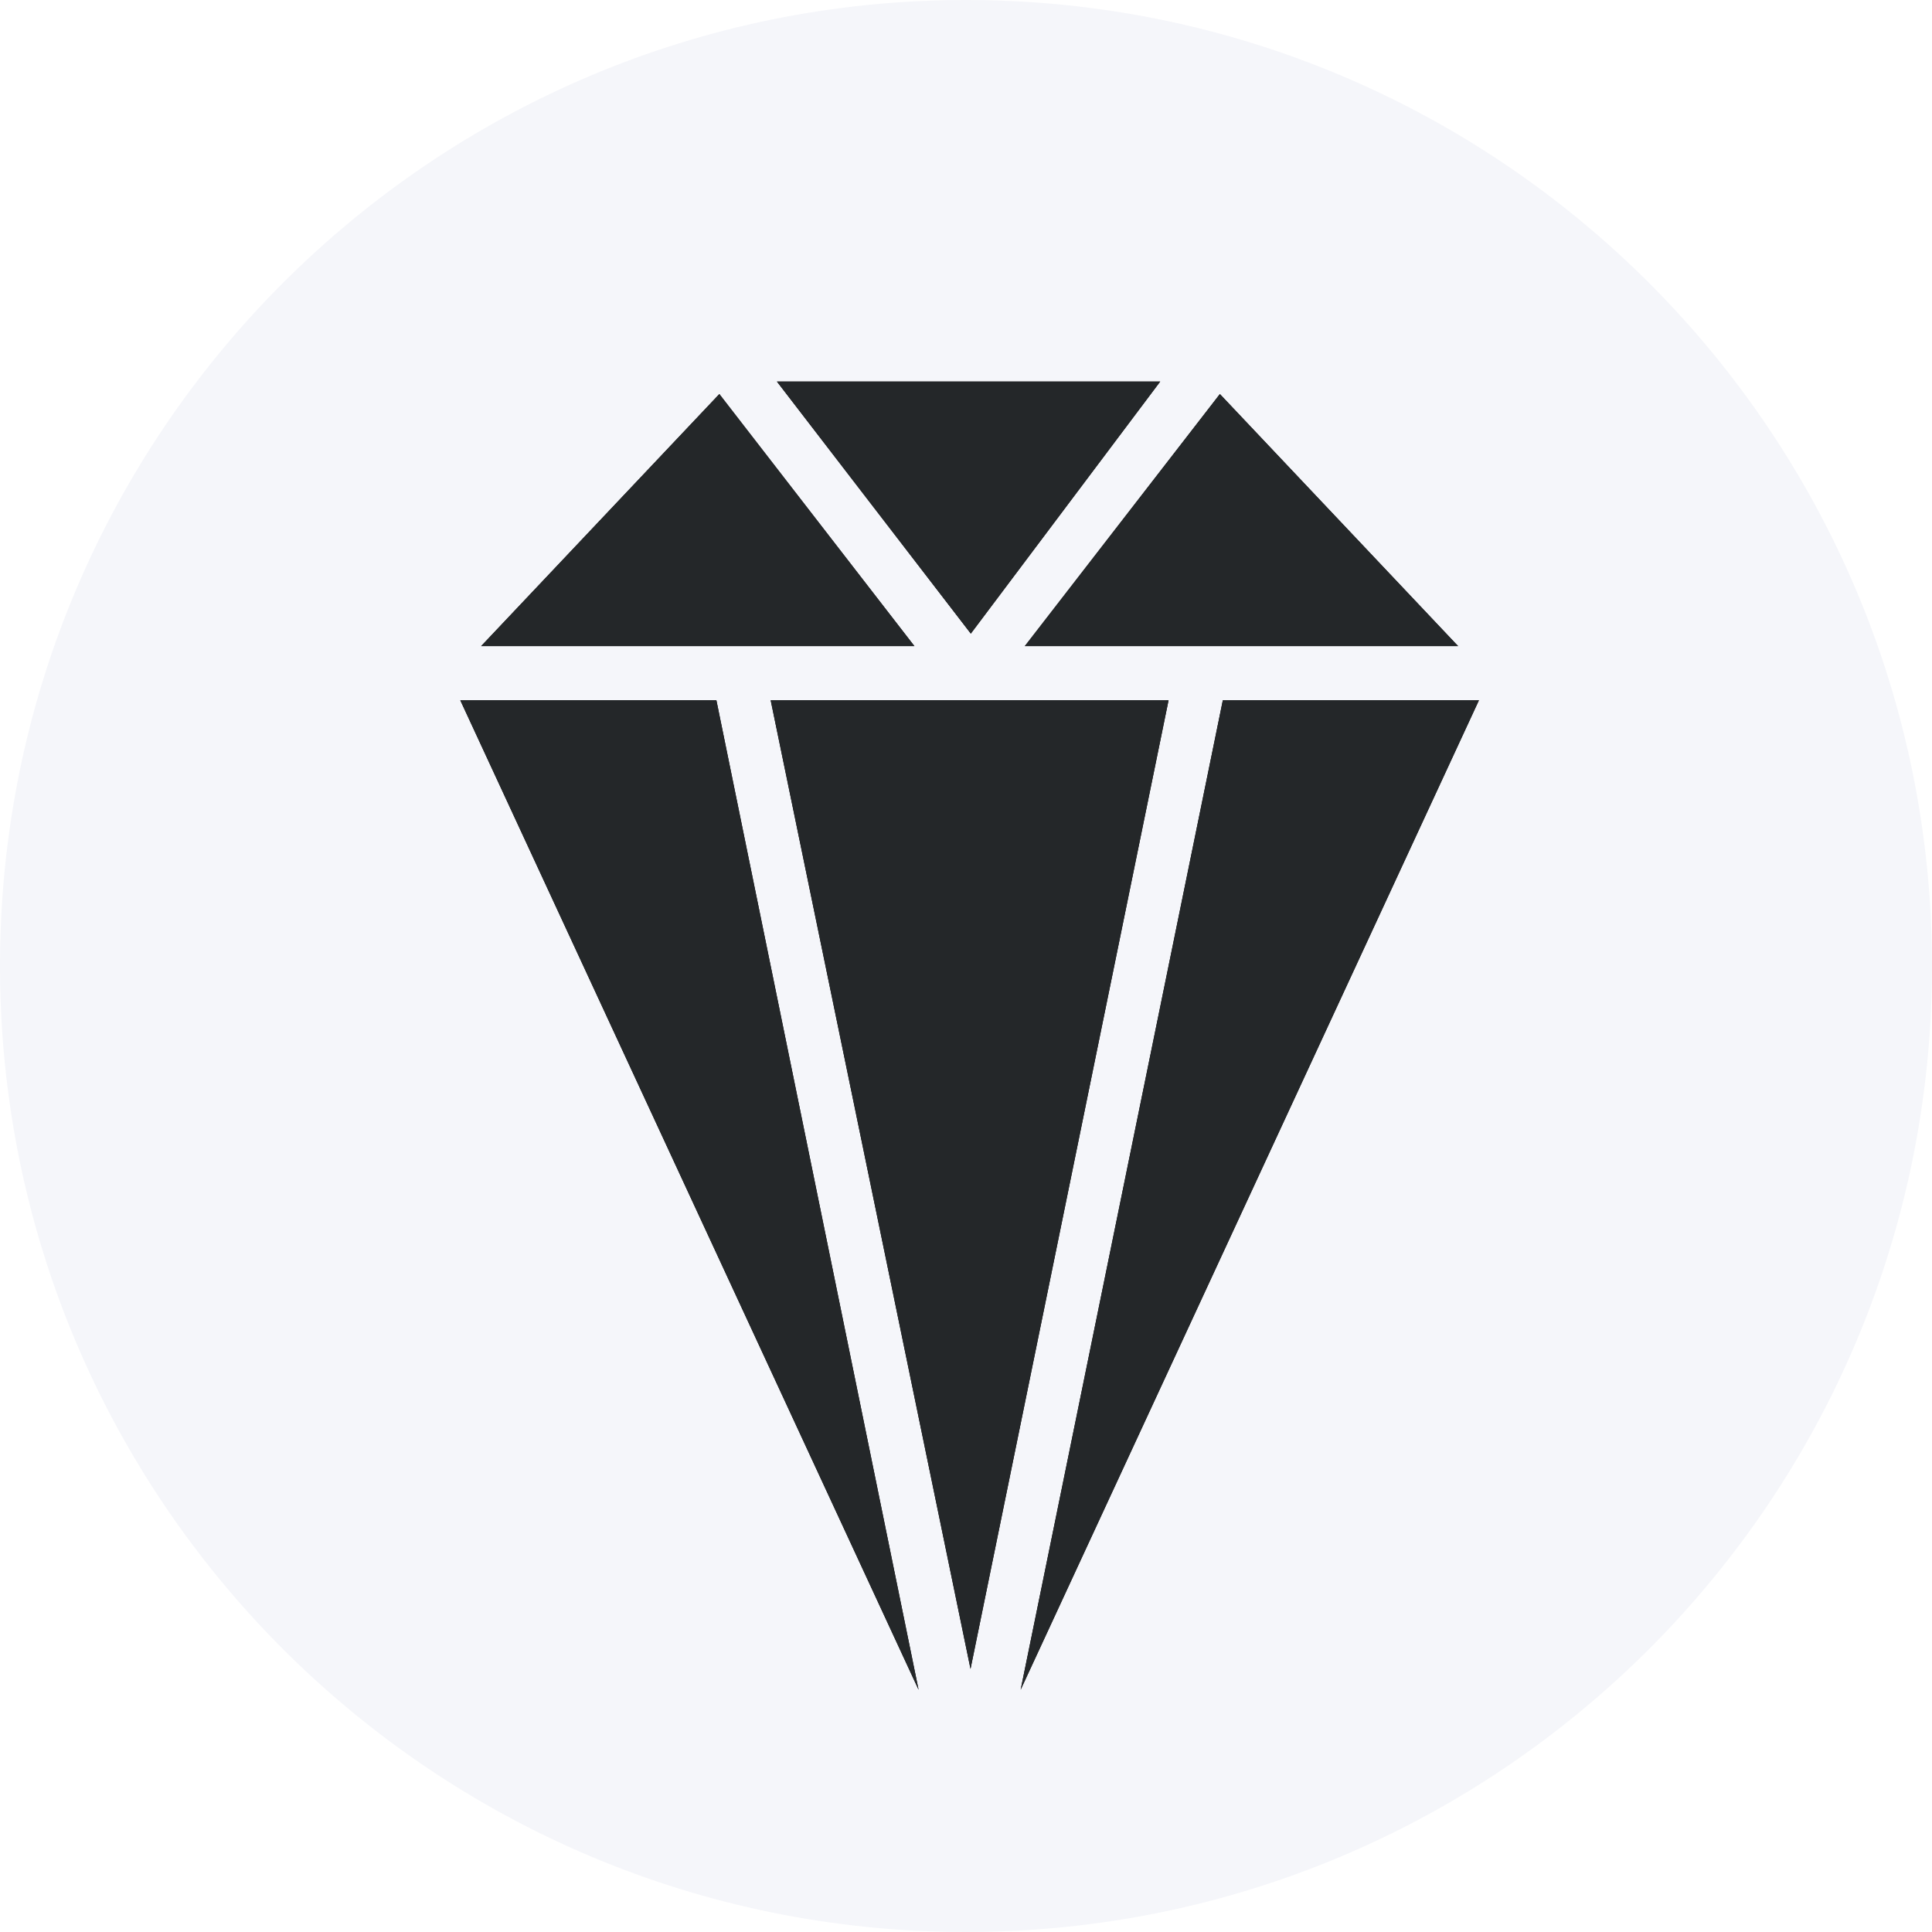
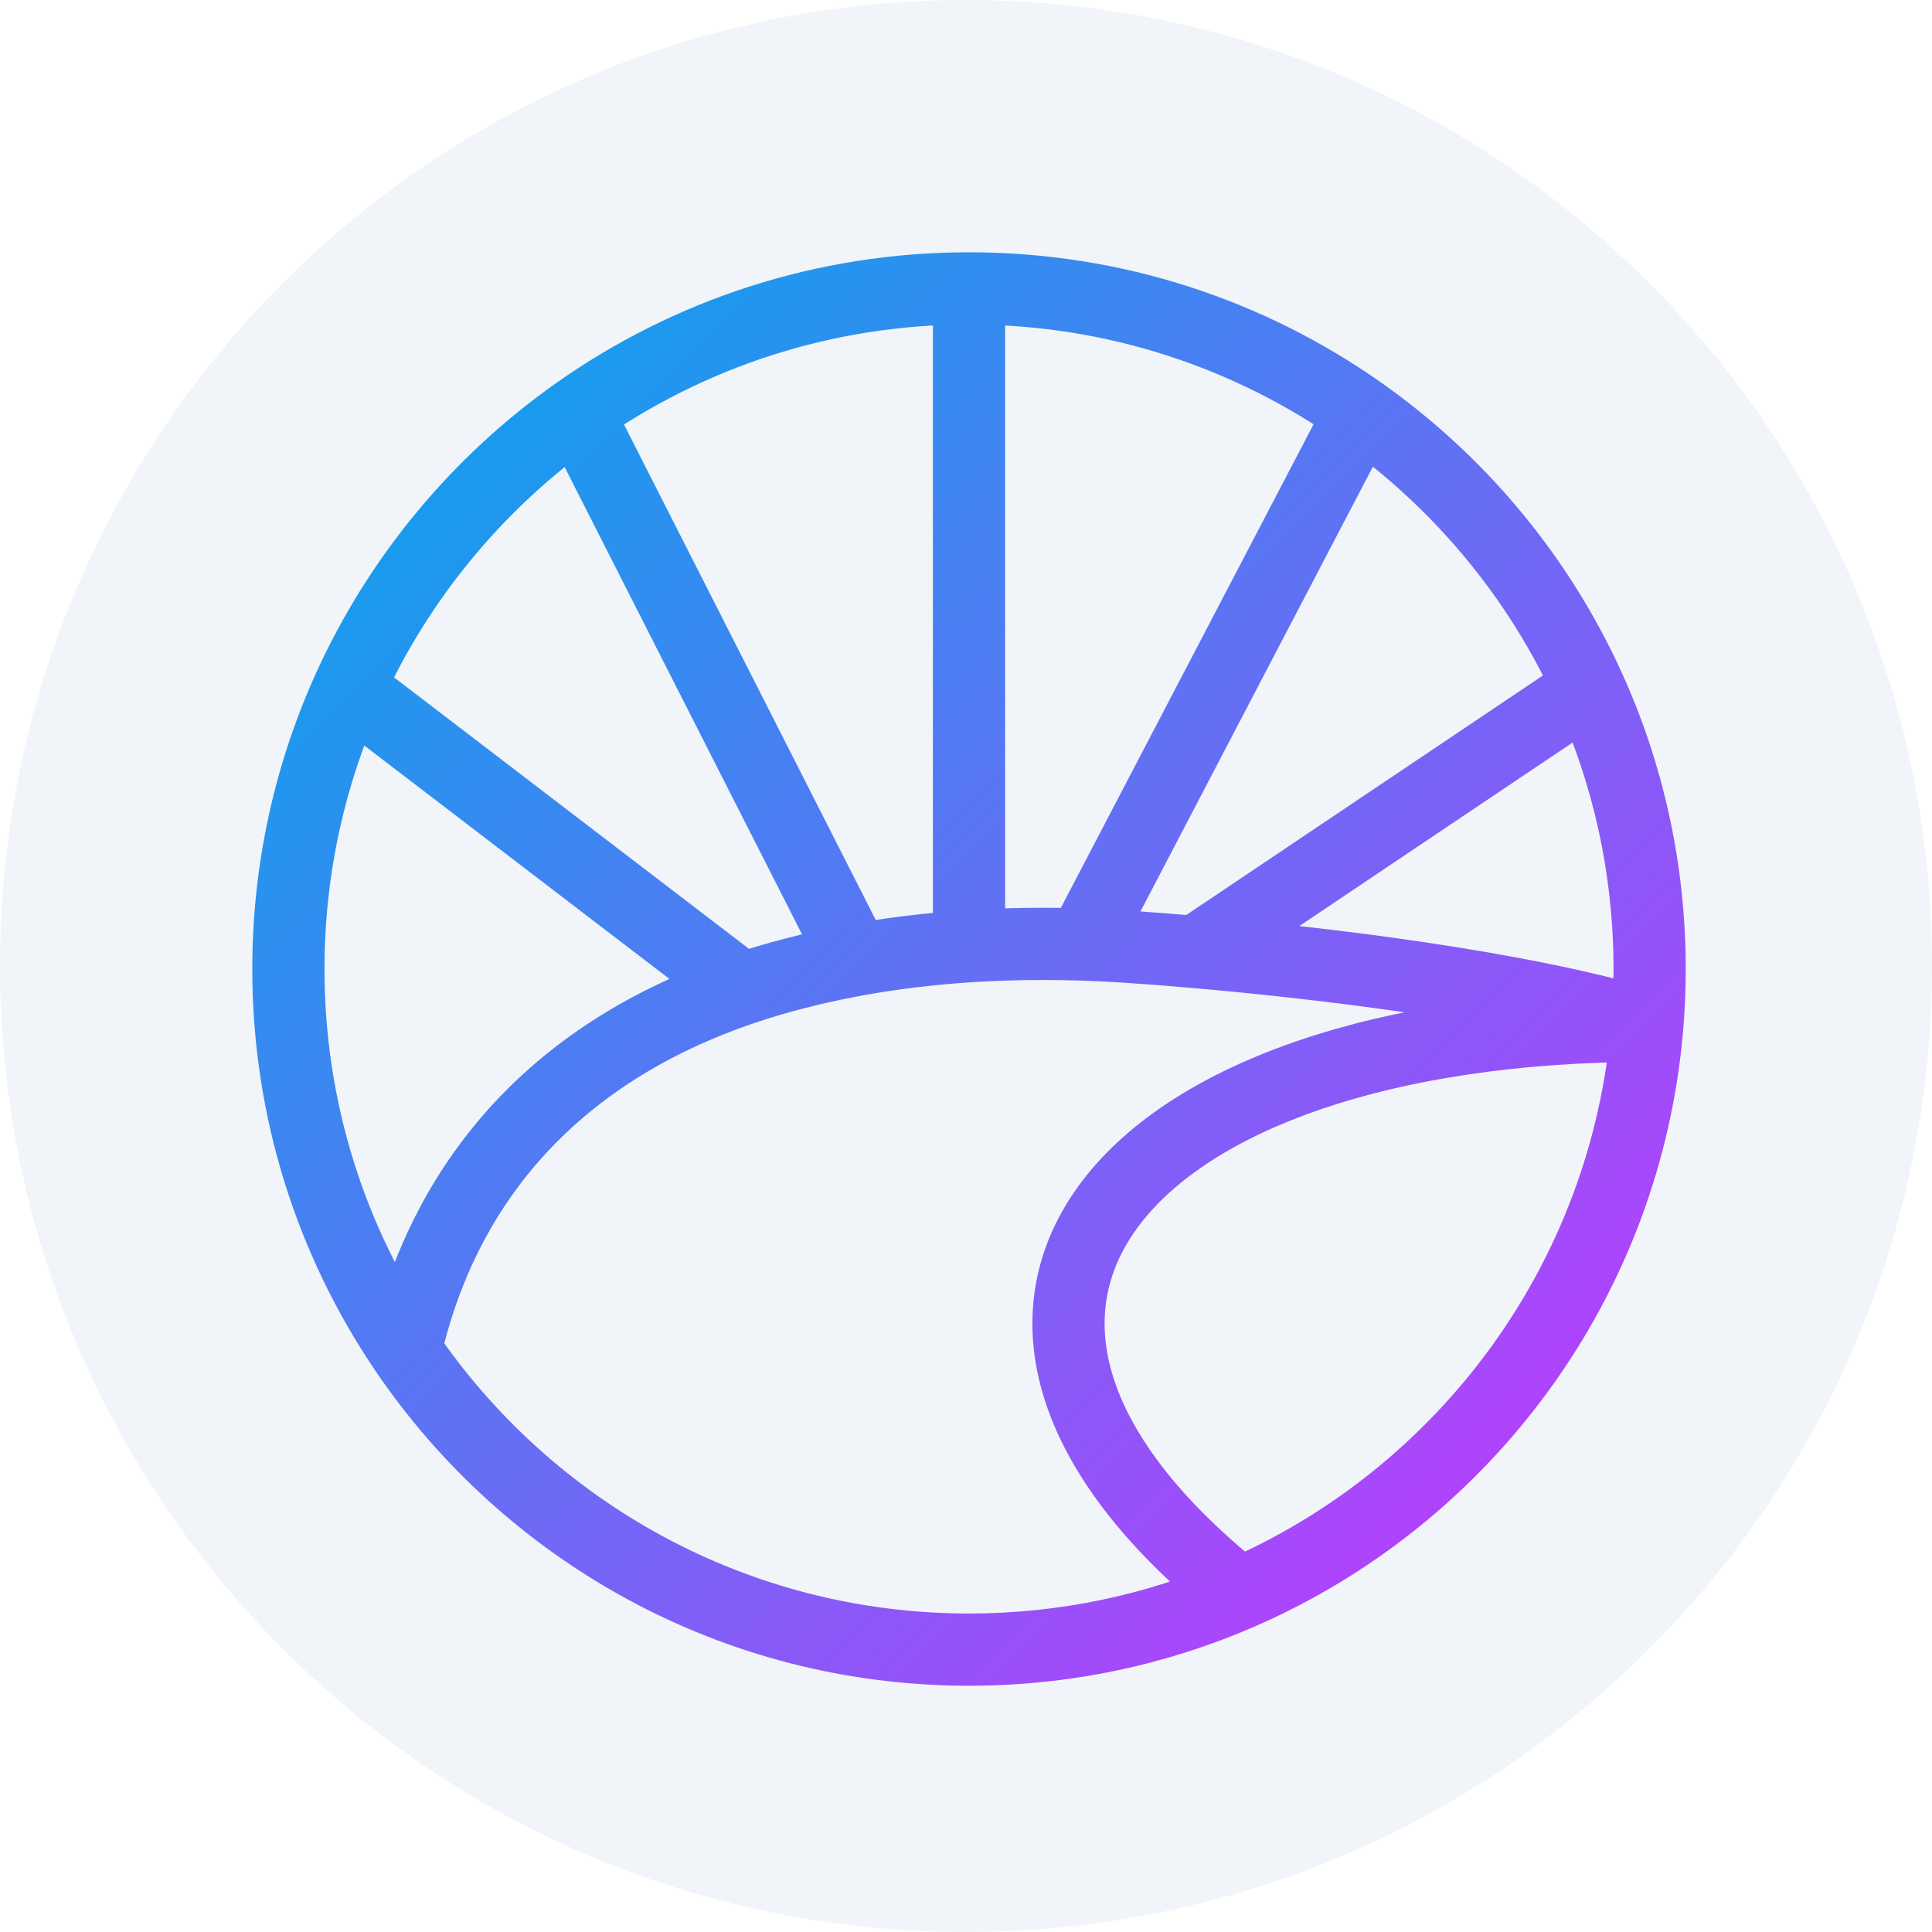
- <svg xmlns="http://www.w3.org/2000/svg" width="319" height="319" viewBox="0 0 319 319" fill="none">
-   <circle cx="159.5" cy="159.5" r="159.5" fill="#F5F6FA" />
-   <path d="M150.983 106.682H79.441L118.774 65.064L150.983 106.682Z" fill="black" />
-   <path d="M150.983 106.682H79.441L118.774 65.064L150.983 106.682Z" fill="#242729" />
-   <path d="M118.285 115.624H76L151.669 279L118.285 115.624Z" fill="black" />
-   <path d="M118.285 115.624H76L151.669 279L118.285 115.624Z" fill="#242729" />
-   <path d="M192.944 115.625H127.25L160.246 275.561L192.944 115.625Z" fill="black" />
-   <path d="M192.944 115.625H127.25L160.246 275.561L192.944 115.625Z" fill="#242729" />
-   <path d="M201.907 115.625H244.192L168.523 279.001L201.907 115.625Z" fill="black" />
-   <path d="M201.907 115.625H244.192L168.523 279.001L201.907 115.625Z" fill="#242729" />
-   <path d="M128.28 63L191.566 63L160.294 104.618L128.28 63Z" fill="black" />
-   <path d="M128.28 63L191.566 63L160.294 104.618L128.28 63Z" fill="#242729" />
-   <path d="M240.752 106.681H169.211L201.419 65.064L240.752 106.681Z" fill="black" />
-   <path d="M240.752 106.681H169.211L201.419 65.064L240.752 106.681Z" fill="#242729" />
+ <svg xmlns="http://www.w3.org/2000/svg" width="321" height="321" viewBox="0 0 321 321" fill="none">
+   <circle cx="160.5" cy="160.5" r="160.5" fill="#F1F5F9" />
+   <path d="M131.847 161.779L133.355 167.586L133.355 167.586L131.847 161.779ZM146.233 158.818L147.152 164.748L147.152 164.748L146.233 158.818ZM156.288 157.582L155.737 151.607L155.737 151.607L156.288 157.582ZM167.369 156.911L167.188 150.914L167.188 150.914L167.369 156.911ZM187.663 157.321L187.258 163.308L187.258 163.308L187.663 157.321ZM205.761 264.66L209.517 259.981L209.514 259.978L205.761 264.66ZM67.342 224.393L62.376 227.761L62.376 227.761L67.342 224.393ZM57.955 114.352L52.49 111.875L52.49 111.875L57.955 114.352ZM95.92 68.508L92.463 63.604L92.463 63.604L95.92 68.508ZM226.06 68.495L229.516 63.59L229.516 63.59L226.06 68.495ZM205.939 264.802L208.325 270.307L205.939 264.802ZM125.237 170.011C127.807 169.137 130.511 168.325 133.355 167.586L130.338 155.972C127.215 156.783 124.228 157.679 121.372 158.651L125.237 170.011ZM133.355 167.586C136.511 166.766 139.802 166.037 143.231 165.41L141.073 153.605C137.359 154.284 133.782 155.077 130.338 155.972L133.355 167.586ZM143.231 165.41C144.519 165.174 145.825 164.953 147.152 164.748L145.314 152.889C143.881 153.111 142.467 153.35 141.073 153.605L143.231 165.41ZM147.152 164.748C150.269 164.264 153.497 163.864 156.838 163.557L155.737 151.607C152.154 151.937 148.68 152.367 145.314 152.889L147.152 164.748ZM156.838 163.557C158.331 163.419 159.848 163.3 161.388 163.2L160.611 151.225C158.964 151.332 157.34 151.46 155.737 151.607L156.838 163.557ZM161.388 163.2C163.402 163.07 165.456 162.972 167.55 162.909L167.188 150.914C164.957 150.981 162.765 151.086 160.611 151.225L161.388 163.2ZM167.55 162.909C171.444 162.791 175.477 162.794 179.655 162.928L180.039 150.934C175.619 150.792 171.337 150.789 167.188 150.914L167.55 162.909ZM179.655 162.928C182.138 163.007 184.672 163.133 187.258 163.308L188.067 151.335C185.342 151.151 182.666 151.018 180.039 150.934L179.655 162.928ZM187.258 163.308C190.385 163.519 194.076 163.801 198.173 164.158L199.214 152.203C195.043 151.84 191.275 151.552 188.067 151.335L187.258 163.308ZM166.999 157.213V47.916H154.999V157.213H166.999ZM73.184 225.762C76.142 213.138 85.187 183.638 125.237 170.011L121.372 158.651C75.617 174.218 64.873 208.633 61.5 223.024L73.184 225.762ZM160.999 268.083C124.111 268.083 91.575 249.436 72.308 221.025L62.376 227.761C83.782 259.323 119.965 280.083 160.999 280.083V268.083ZM72.308 221.025C60.698 203.907 53.916 183.254 53.916 161H41.916C41.916 185.731 49.461 208.717 62.376 227.761L72.308 221.025ZM126.95 159.565L61.6 109.586L54.31 119.118L119.66 169.097L126.95 159.565ZM53.916 161C53.916 145.239 57.317 130.289 63.419 116.83L52.49 111.875C45.696 126.86 41.916 143.496 41.916 161H53.916ZM63.419 116.83C71.346 99.348 83.838 84.366 99.377 73.412L92.463 63.604C75.196 75.776 61.309 92.426 52.49 111.875L63.419 116.83ZM99.377 73.412C116.802 61.129 138.049 53.916 160.999 53.916V41.916C135.494 41.916 111.845 49.942 92.463 63.604L99.377 73.412ZM90.571 71.226L136.803 162.225L147.501 156.79L101.27 65.791L90.571 71.226ZM220.742 65.716L174.529 154.152L185.164 159.71L231.378 71.274L220.742 65.716ZM160.999 53.916C183.942 53.916 205.182 61.124 222.604 73.4L229.516 63.59C210.138 49.936 186.496 41.916 160.999 41.916V53.916ZM222.604 73.4C238.139 84.346 250.63 99.317 258.56 116.788L269.487 111.828C260.665 92.393 246.779 75.754 229.516 63.59L222.604 73.4ZM258.56 116.788C264.675 130.258 268.083 145.223 268.083 161H280.083C280.083 143.478 276.295 126.825 269.487 111.828L258.56 116.788ZM202.039 163.162L267.369 119.289L260.679 109.327L195.349 153.199L202.039 163.162ZM198.173 164.158C219.542 166.018 251.223 169.848 271.986 176.058L275.424 164.561C253.378 157.967 220.614 154.066 199.214 152.203L198.173 164.158ZM268.083 161C268.083 163.972 267.962 166.914 267.725 169.823L279.685 170.797C279.949 167.565 280.083 164.297 280.083 161H268.083ZM267.725 169.823C267.722 169.858 267.719 169.894 267.716 169.93L279.675 170.917C279.679 170.877 279.682 170.837 279.685 170.797L267.725 169.823ZM209.514 259.978C195.191 248.499 187.542 237.617 184.771 228.169C182.083 219.006 183.818 210.703 189.435 203.381C195.217 195.844 205.362 189.078 219.788 184.19C234.15 179.323 252.362 176.457 273.705 176.424L273.686 164.424C251.344 164.459 231.792 167.452 215.937 172.824C200.147 178.175 187.623 186.028 179.914 196.077C172.038 206.343 169.457 218.596 173.256 231.547C176.971 244.212 186.611 257.001 202.009 269.342L209.514 259.978ZM267.716 169.93C264.404 210.071 238.939 243.956 203.552 259.297L208.325 270.307C247.656 253.256 275.989 215.594 279.675 170.917L267.716 169.93ZM203.552 259.297C190.517 264.948 176.132 268.083 160.999 268.083V280.083C177.805 280.083 193.812 276.599 208.325 270.307L203.552 259.297ZM202.006 269.339L202.183 269.481L209.694 260.123L209.517 259.981L202.006 269.339Z" fill="url(#paint0_linear_1979_1529)" />
+   <defs>
+     <linearGradient id="paint0_linear_1979_1529" x1="47.916" y1="47.916" x2="274.083" y2="274.083" gradientUnits="userSpaceOnUse">
+       <stop offset="0.105" stop-color="#149EED" />
+       <stop offset="0.895" stop-color="#B440FC" />
+     </linearGradient>
+   </defs>
</svg>
